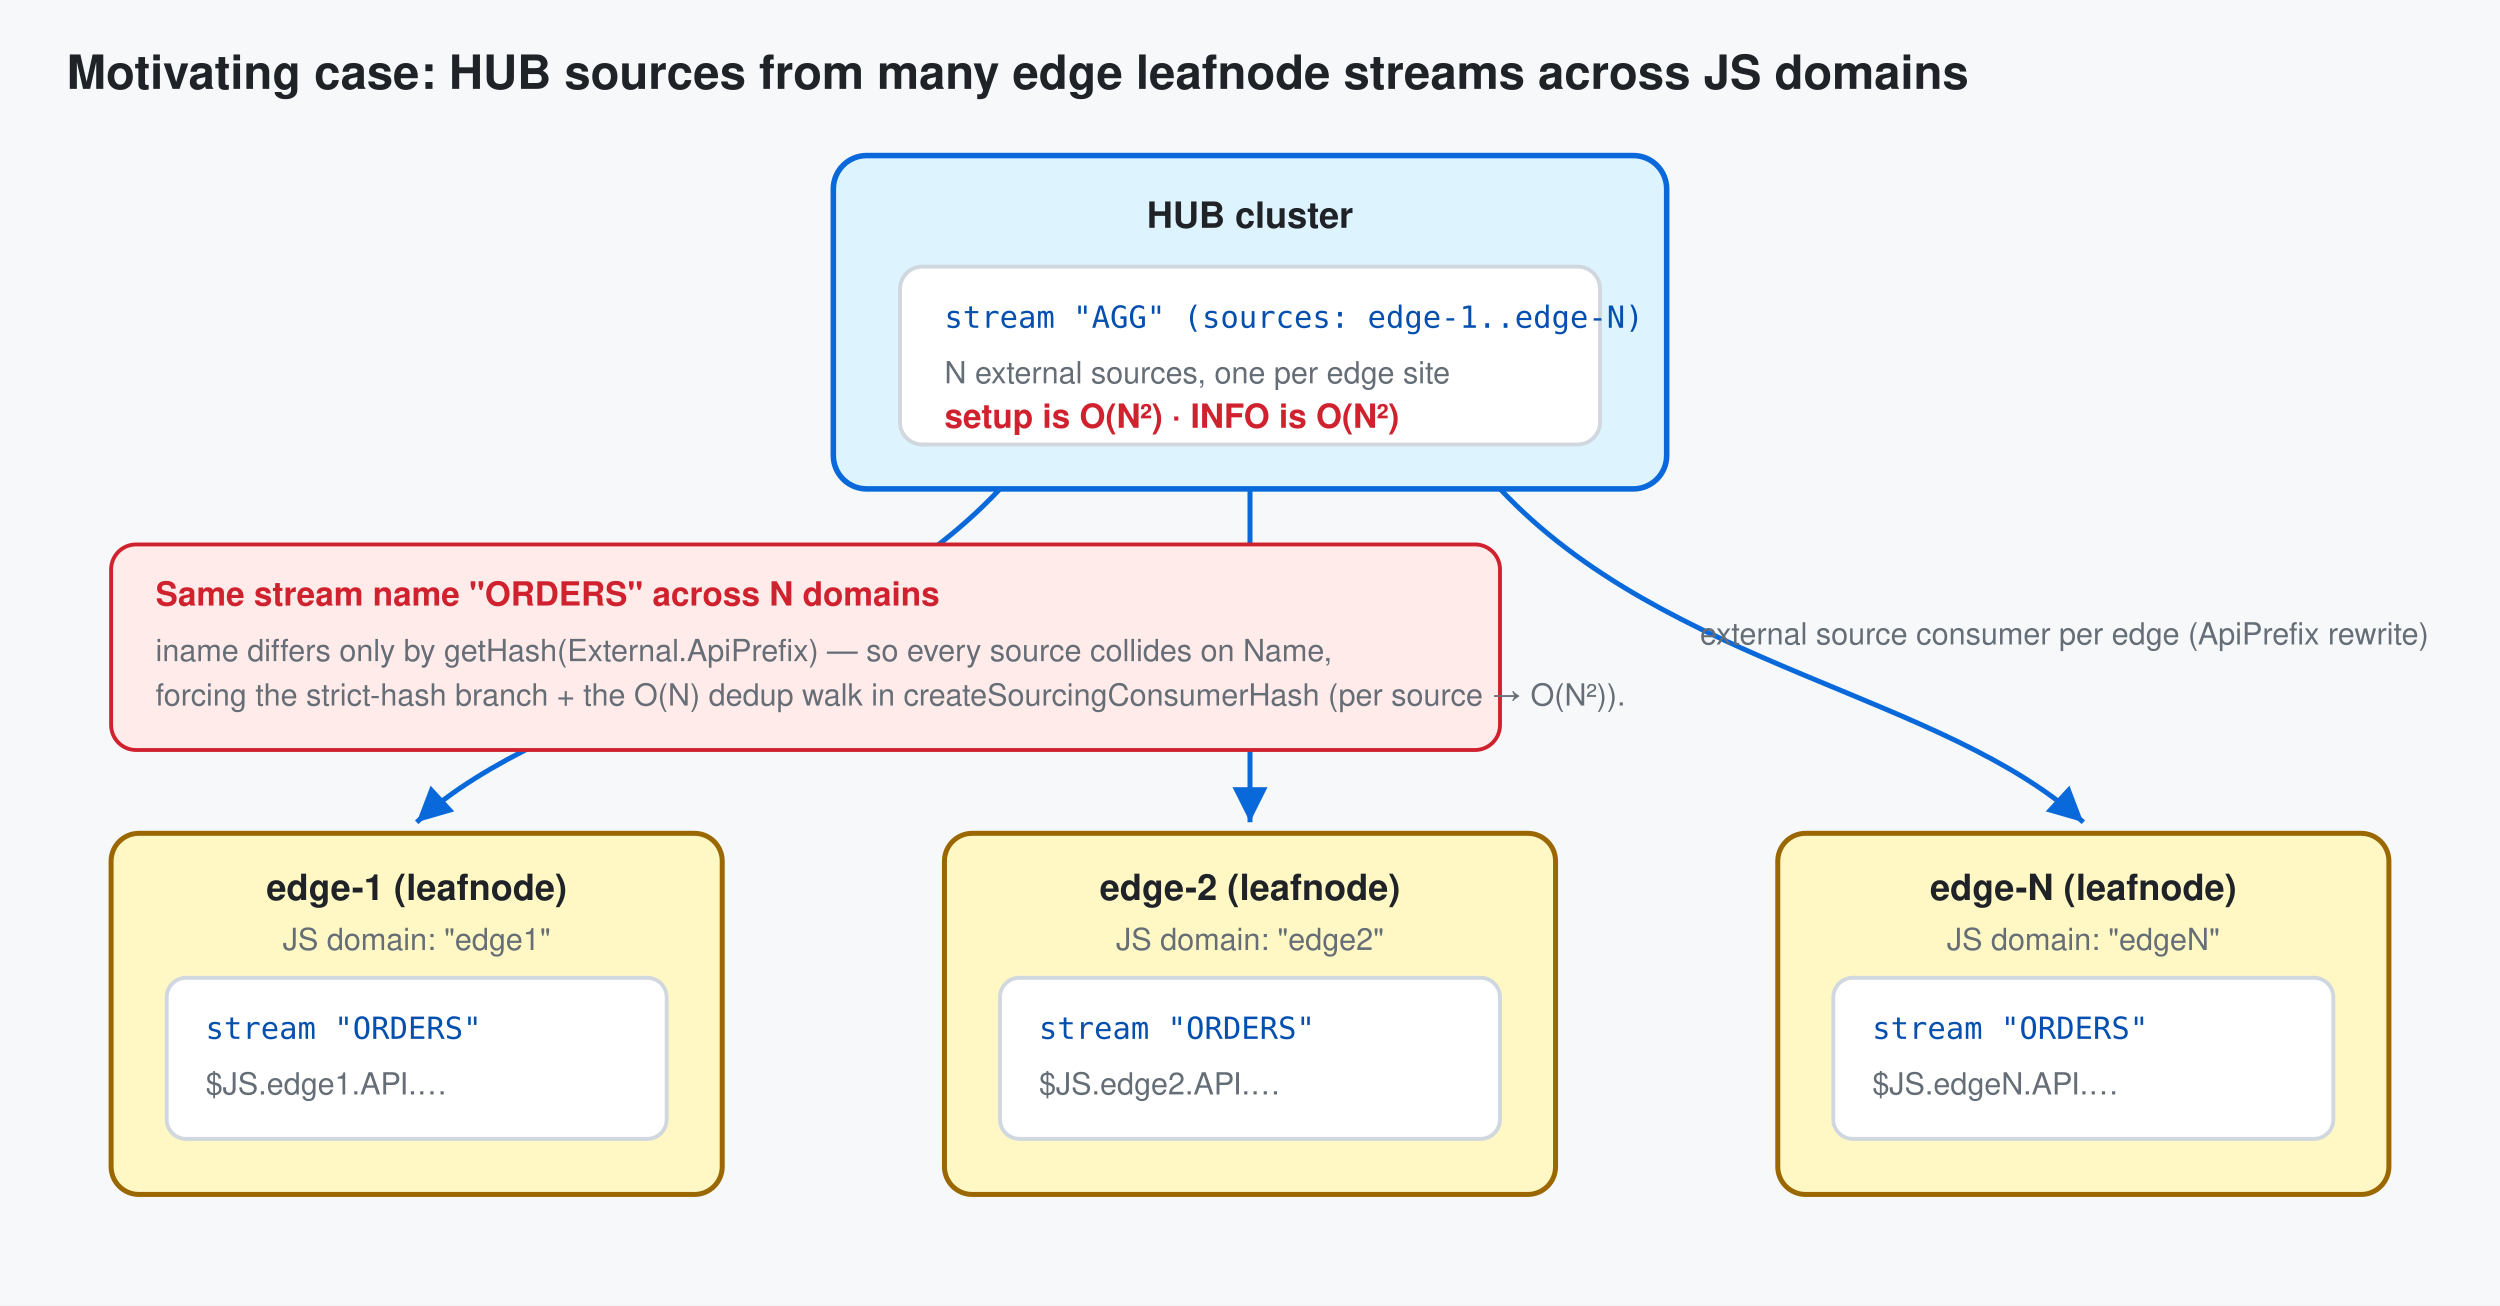
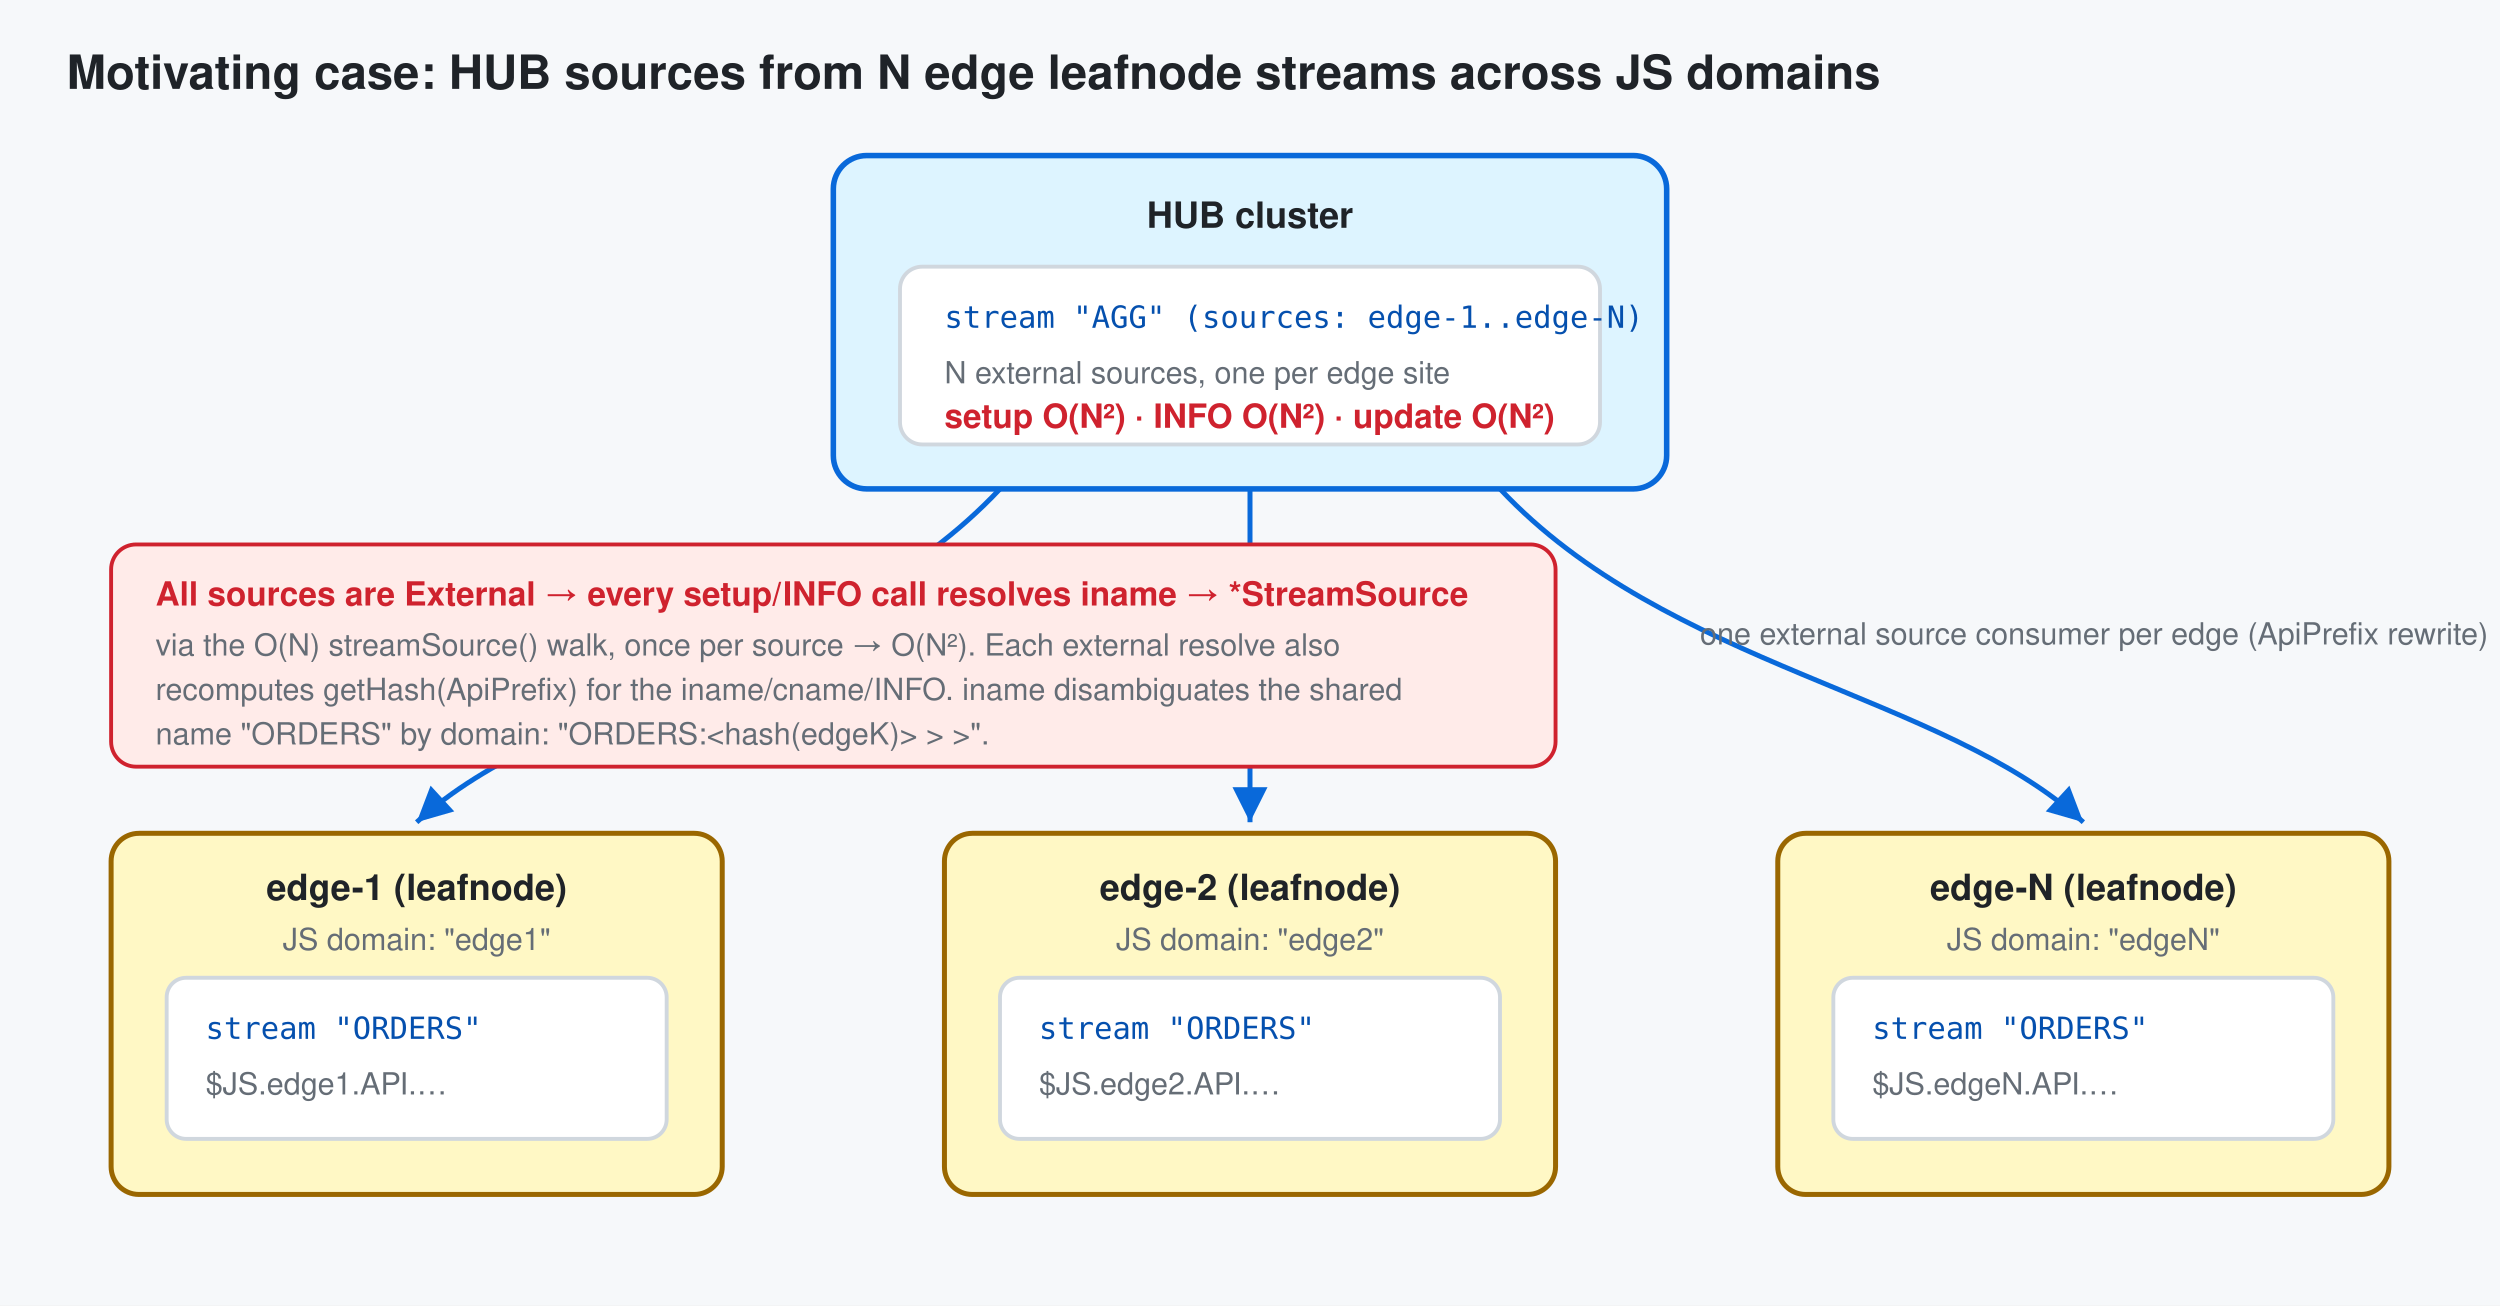
<svg xmlns="http://www.w3.org/2000/svg" viewBox="0 0 900 470" font-family="Segoe UI, Helvetica, Arial, sans-serif">
  <style>
    .ttl{font-size:17px;font-weight:700;fill:#1f2328}
    .hub{fill:#ddf4ff;stroke:#0969da;stroke-width:2}
    .edge{fill:#fff8c5;stroke:#9a6700;stroke-width:1.8}
    .stream{fill:#ffffff;stroke:#d0d7de;stroke-width:1.4}
    .mono{font-family:ui-monospace,SFMono-Regular,Consolas,monospace;font-size:11px}
    .lbl{font-size:13px;fill:#1f2328}
    .muted{font-size:11px;fill:#656d76}
    .bad{font-size:12px;font-weight:700;fill:#cf222e}
  </style>
  <rect x="0" y="0" width="900" height="470" fill="#f6f8fa" />
-   <text x="24" y="32" class="ttl">Motivating case: HUB sources from many edge leafnode streams across JS domains</text>
+   <text x="24" y="32" class="ttl">Motivating case: HUB sources from N edge leafnode streams across JS domains</text>
  <rect x="300" y="56" width="300" height="120" rx="12" class="hub" />
  <text x="450" y="82" text-anchor="middle" class="lbl" font-weight="700">HUB cluster</text>
  <rect x="324" y="96" width="252" height="64" rx="8" class="stream" />
  <text x="340" y="118" class="mono" fill="#0550ae">stream "AGG"  (sources: edge-1..edge-N)</text>
  <text x="340" y="138" class="muted">N external sources, one per edge site</text>
-   <text x="340" y="154" class="bad">setup is O(N²) · INFO is O(N²)</text>
+   <text x="340" y="154" class="bad">setup O(N²) · INFO O(N²) · update O(N²)</text>
  <g>
    <rect x="40" y="300" width="220" height="130" rx="10" class="edge" />
    <text x="150" y="324" text-anchor="middle" class="lbl" font-weight="700">edge-1 (leafnode)</text>
    <text x="150" y="342" text-anchor="middle" class="muted">JS domain: "edge1"</text>
    <rect x="60" y="352" width="180" height="58" rx="7" class="stream" />
    <text x="74" y="374" class="mono" fill="#0550ae">stream "ORDERS"</text>
    <text x="74" y="394" class="muted">$JS.edge1.API.…</text>
    <rect x="340" y="300" width="220" height="130" rx="10" class="edge" />
    <text x="450" y="324" text-anchor="middle" class="lbl" font-weight="700">edge-2 (leafnode)</text>
    <text x="450" y="342" text-anchor="middle" class="muted">JS domain: "edge2"</text>
    <rect x="360" y="352" width="180" height="58" rx="7" class="stream" />
    <text x="374" y="374" class="mono" fill="#0550ae">stream "ORDERS"</text>
    <text x="374" y="394" class="muted">$JS.edge2.API.…</text>
    <rect x="640" y="300" width="220" height="130" rx="10" class="edge" />
    <text x="750" y="324" text-anchor="middle" class="lbl" font-weight="700">edge-N (leafnode)</text>
    <text x="750" y="342" text-anchor="middle" class="muted">JS domain: "edgeN"</text>
    <rect x="660" y="352" width="180" height="58" rx="7" class="stream" />
    <text x="674" y="374" class="mono" fill="#0550ae">stream "ORDERS"</text>
    <text x="674" y="394" class="muted">$JS.edgeN.API.…</text>
  </g>
  <path d="M 360 176 C 300 240, 200 250, 150 296" stroke="#0969da" stroke-width="1.8" fill="none" marker-end="url(#a)" />
  <path d="M 450 176 L 450 296" stroke="#0969da" stroke-width="1.8" fill="none" marker-end="url(#a)" />
  <path d="M 540 176 C 600 240, 700 250, 750 296" stroke="#0969da" stroke-width="1.8" fill="none" marker-end="url(#a)" />
-   <text x="612" y="232" class="muted" fill="#0969da">external source consumer per edge (ApiPrefix rewrite)</text>
-   <rect x="40" y="196" width="500" height="74" rx="9" fill="#ffebe9" stroke="#cf222e" stroke-width="1.4" />
-   <text x="56" y="218" class="bad">Same stream name "ORDERS" across N domains</text>
-   <text x="56" y="238" class="muted">iname differs only by getHash(External.ApiPrefix) — so every source collides on Name,</text>
-   <text x="56" y="254" class="muted">forcing the strict-hash branch + the O(N) dedup walk in createSourcingConsumerHash (per source → O(N²)).</text>
+   <text x="612" y="232" class="muted" fill="#0969da">one external source consumer per edge (ApiPrefix rewrite)</text>
+   <rect x="40" y="196" width="520" height="80" rx="9" fill="#ffebe9" stroke="#cf222e" stroke-width="1.4" />
+   <text x="56" y="218" class="bad">All sources are External → every setup/INFO call resolves iname → *StreamSource</text>
+   <text x="56" y="236" class="muted">via the O(N) streamSource() walk, once per source → O(N²). Each external resolve also</text>
+   <text x="56" y="252" class="muted">recomputes getHash(ApiPrefix) for the iname/cname/INFO. iname disambiguates the shared</text>
+   <text x="56" y="268" class="muted">name "ORDERS" by domain: "ORDERS:&lt;hash(edgeK)&gt; &gt; &gt;".</text>
  <defs>
    <marker id="a" markerWidth="9" markerHeight="9" refX="7" refY="3.5" orient="auto">
      <path d="M0,0 L7,3.5 L0,7 Z" fill="#0969da" />
    </marker>
  </defs>
</svg>
